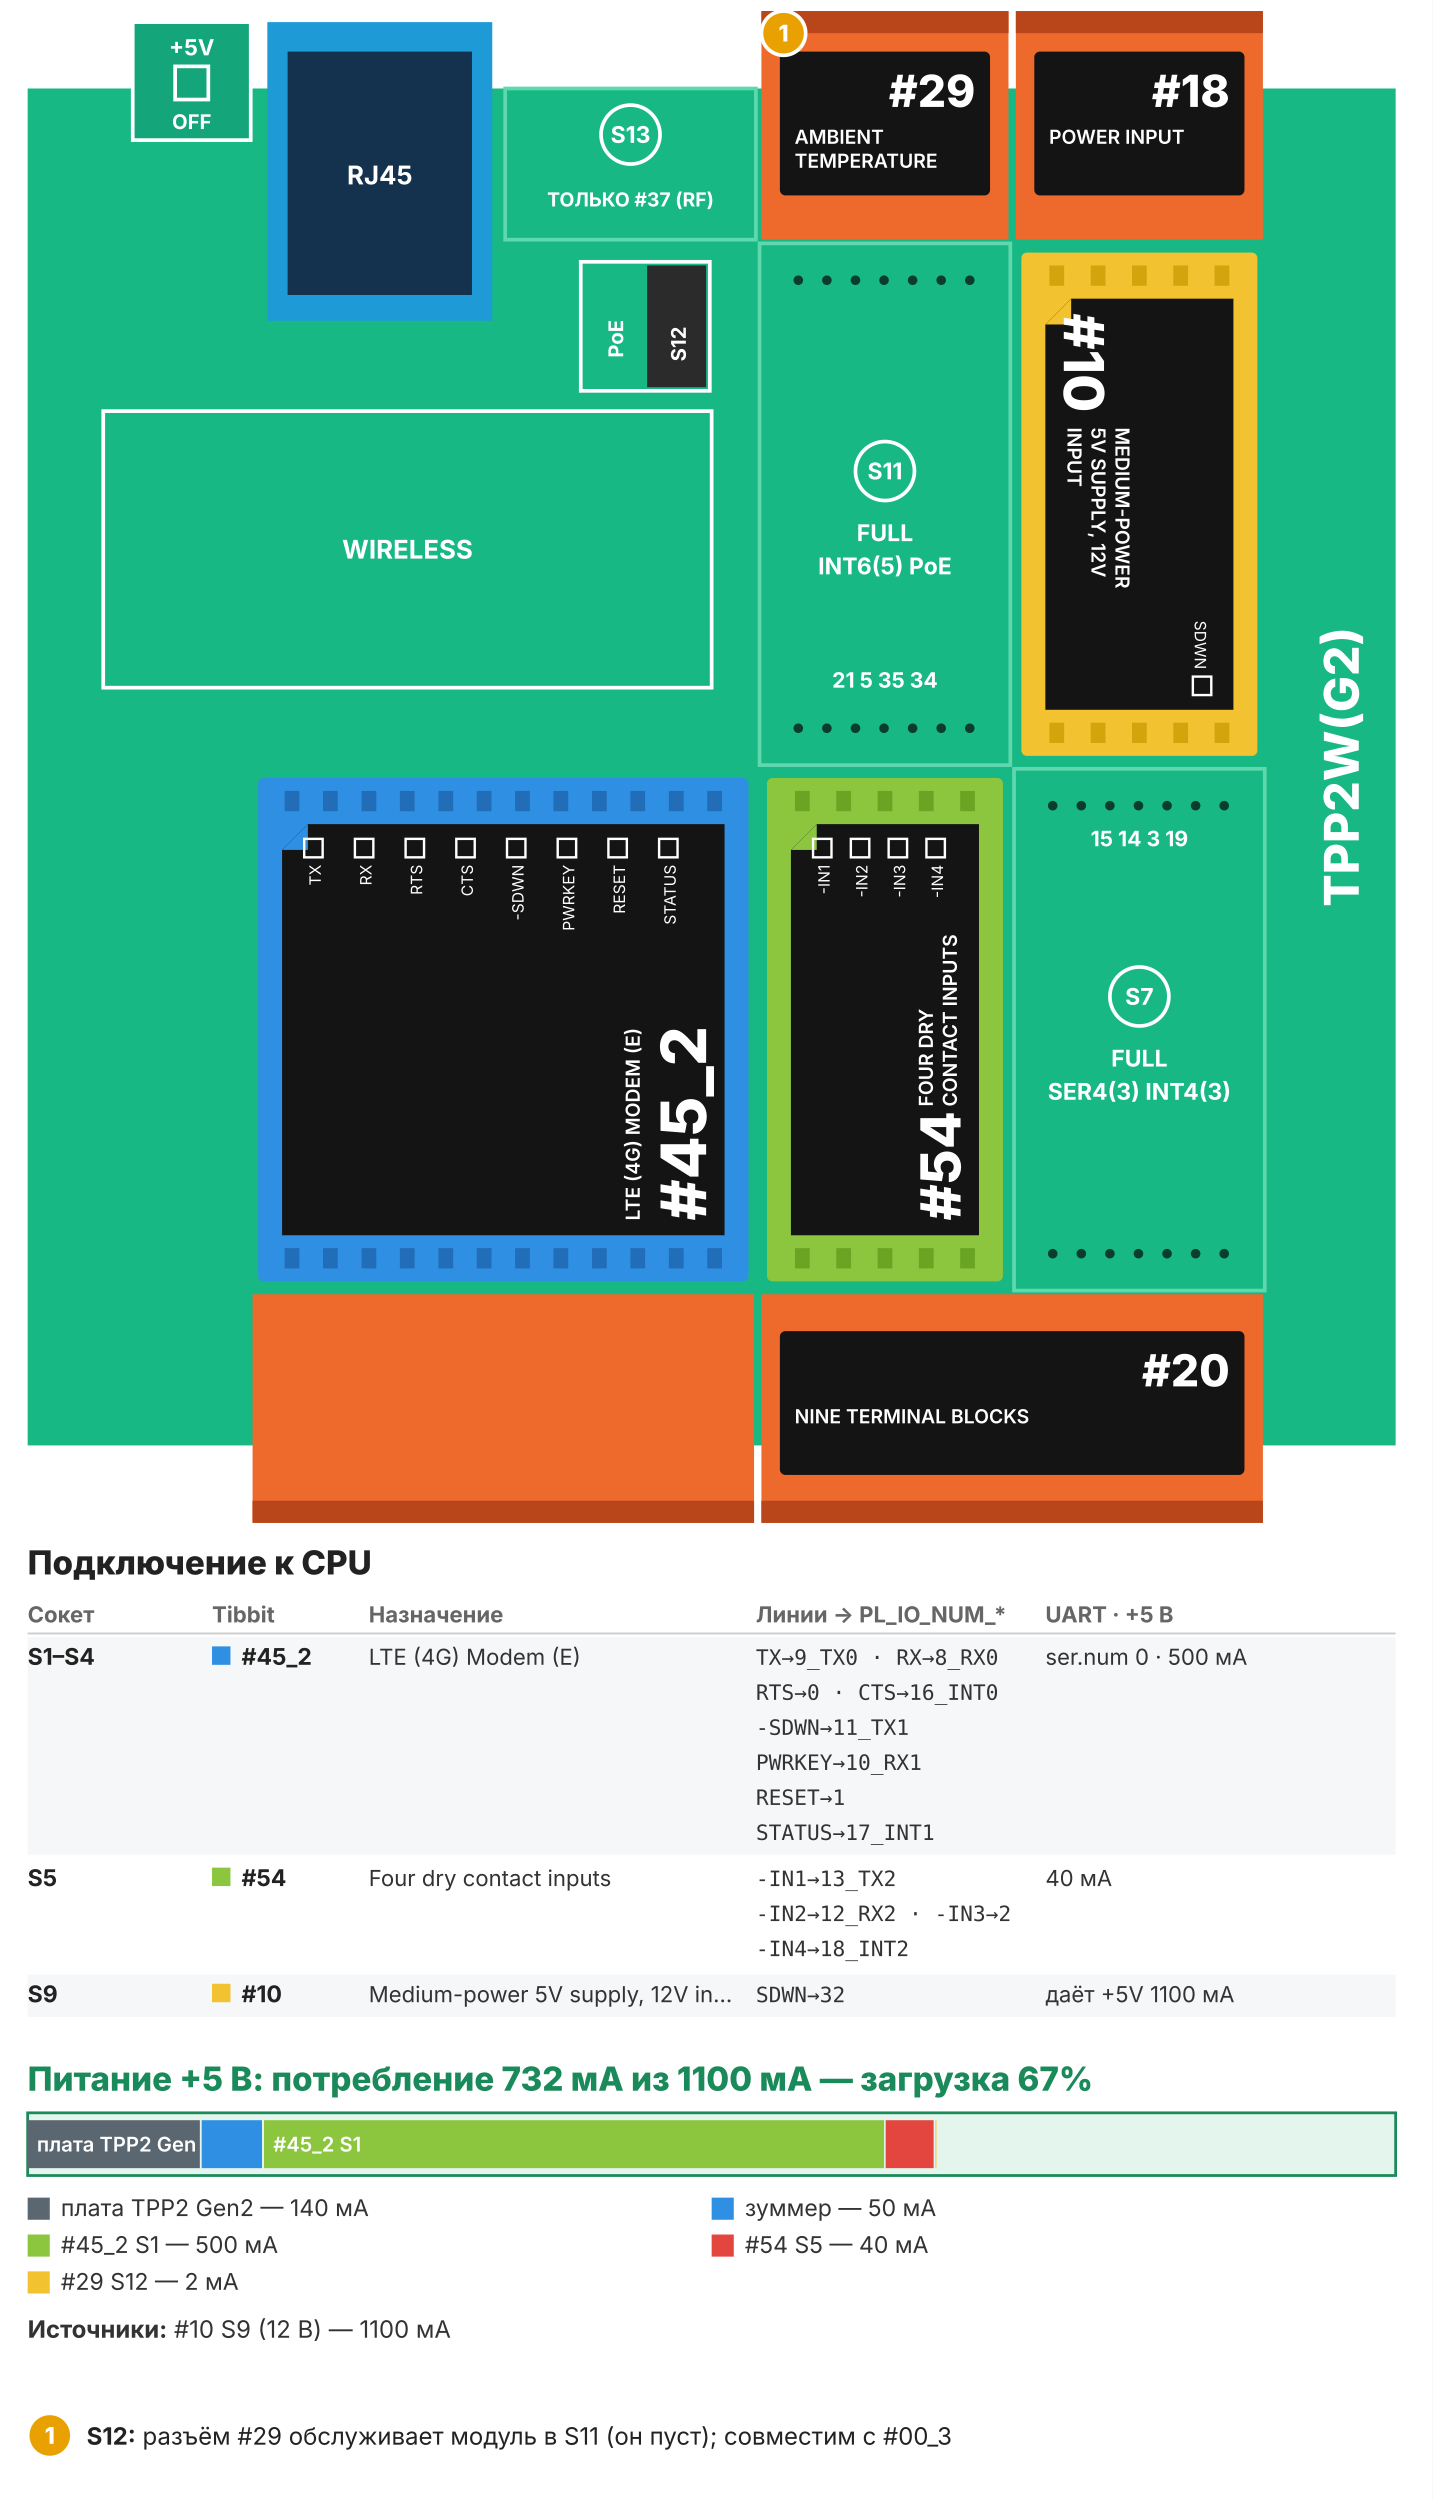
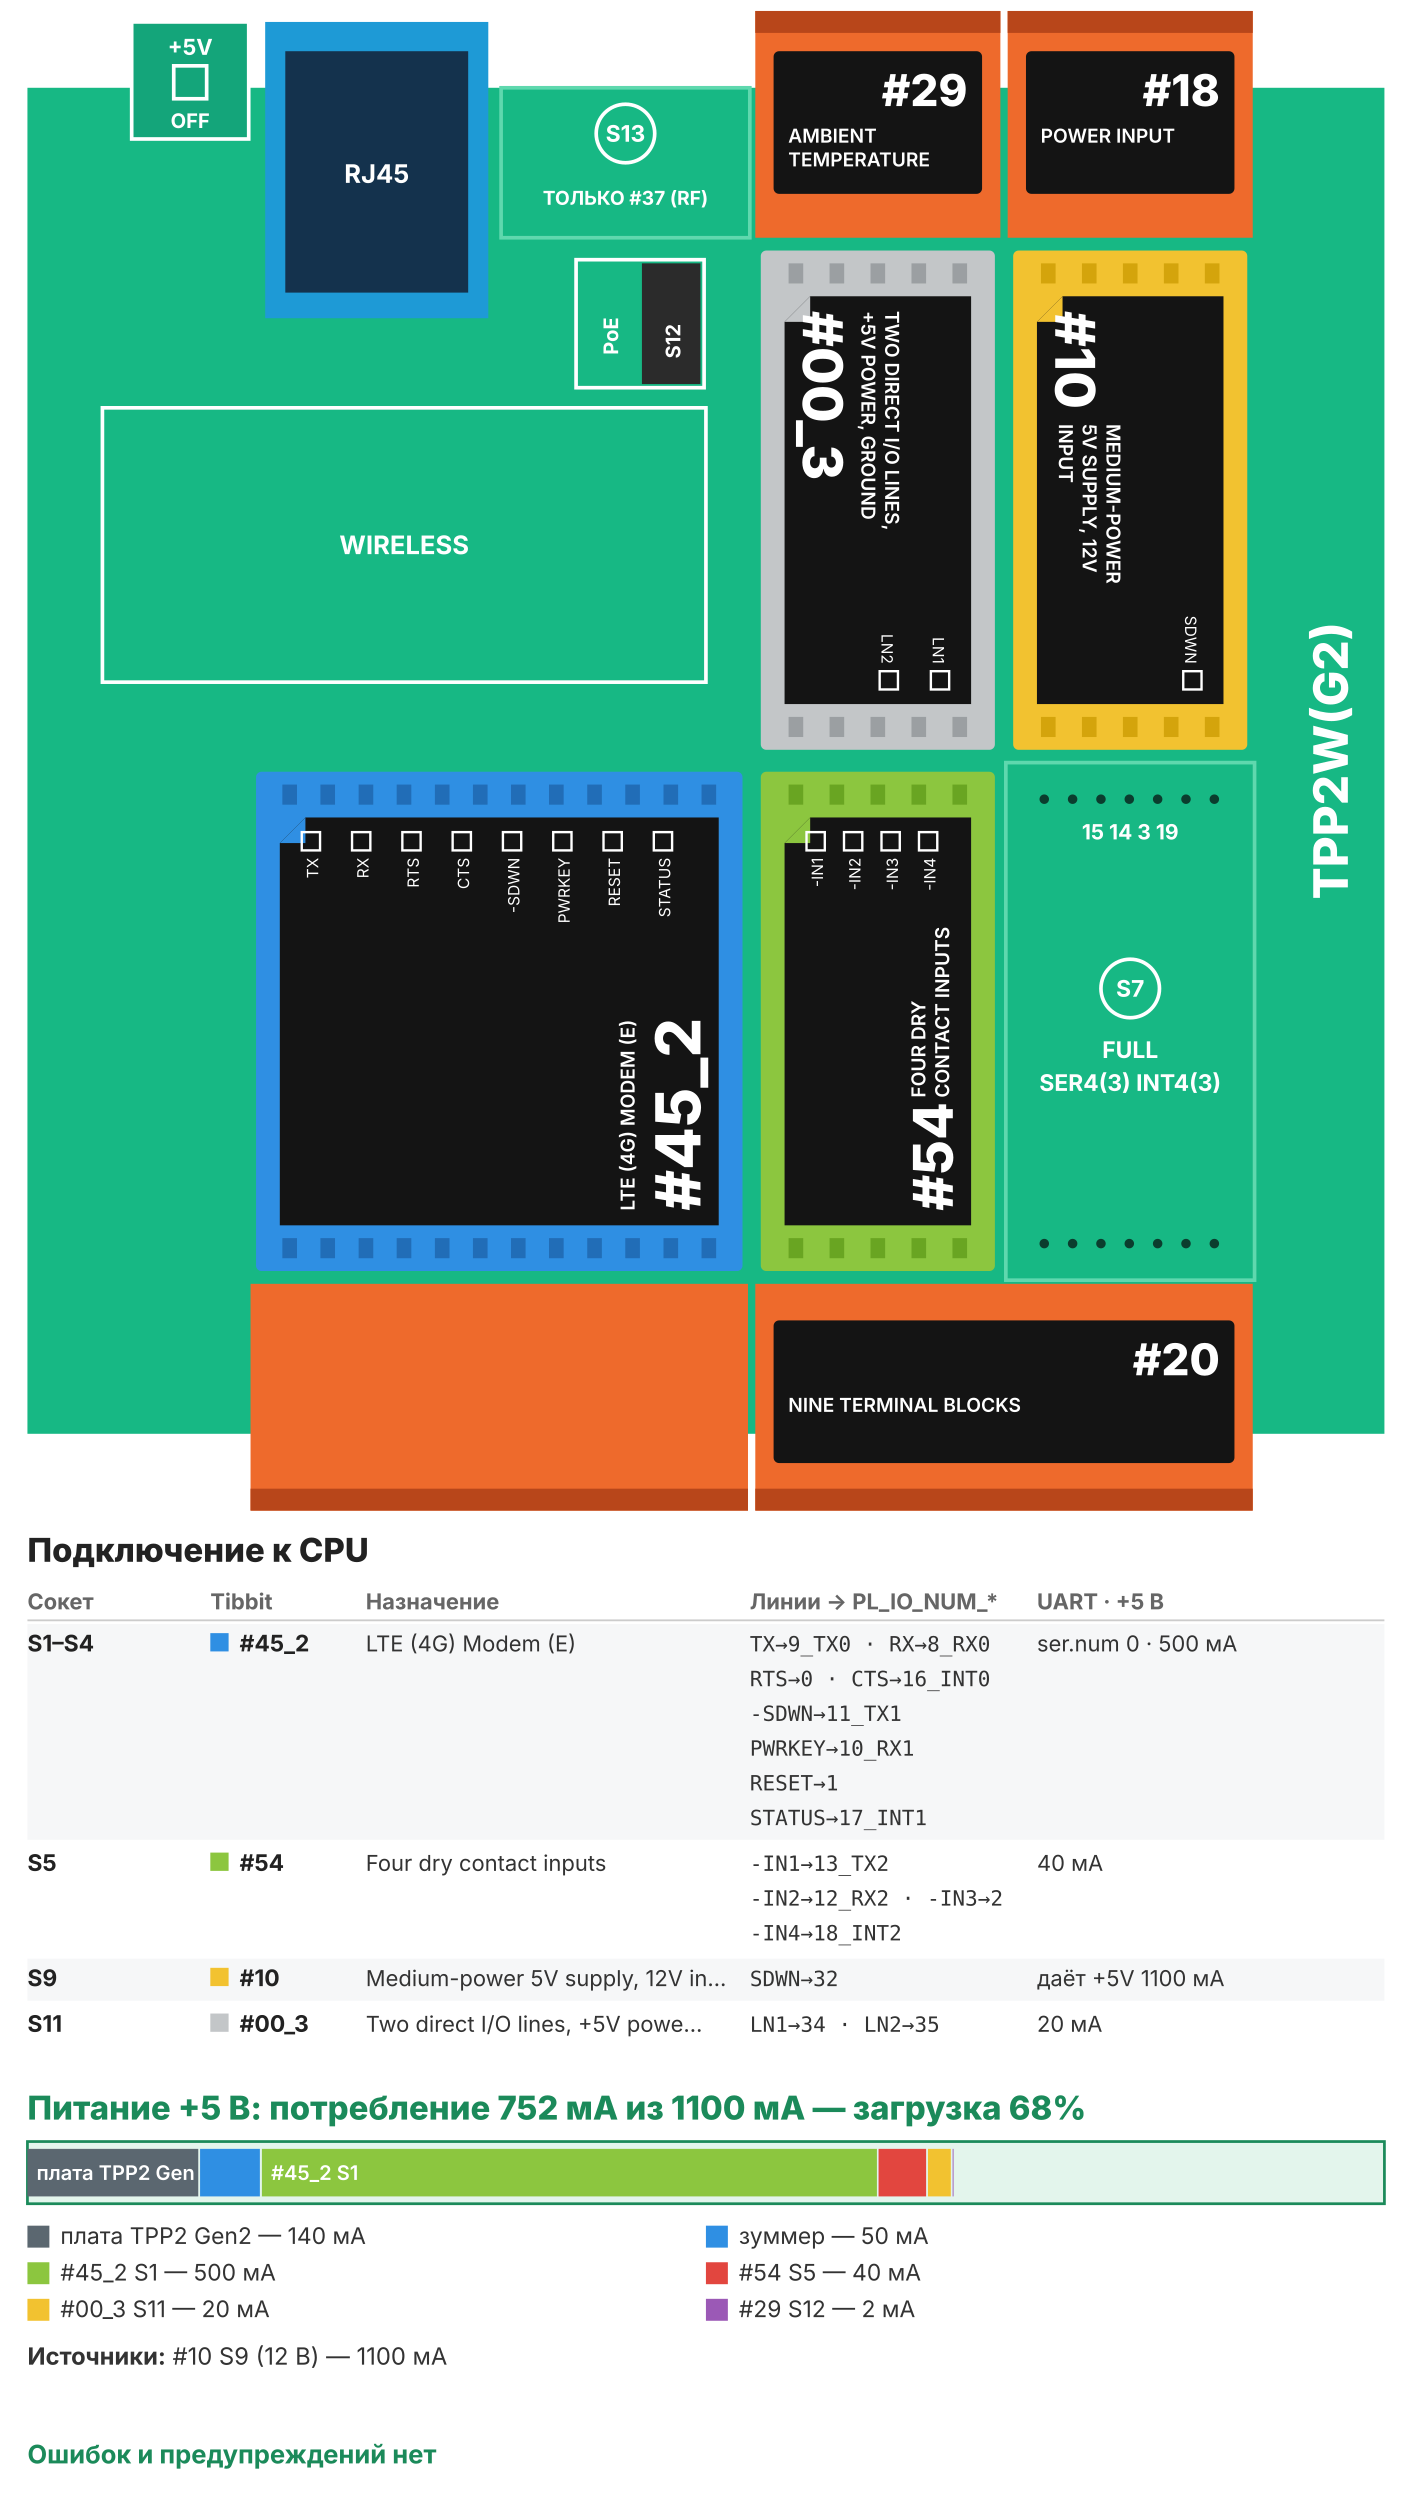
- <svg xmlns="http://www.w3.org/2000/svg" viewBox="60 80 777 1356" font-family="Inter,Segoe UI,Helvetica,Arial,sans-serif">
-   <rect width="837" height="1505" fill="#FFFFFF" />
+ <svg xmlns="http://www.w3.org/2000/svg" viewBox="60 80 777 1367" font-family="Inter,Segoe UI,Helvetica,Arial,sans-serif">
+   <rect width="837" height="1543" fill="#FFFFFF" />
  <rect x="75" y="128" width="742" height="736" fill="#17B884" />
  <text transform="translate(797,496.0) rotate(-90)" fill="#fff" font-size="26" font-weight="800" text-anchor="middle">TPP2W(G2)</text>
  <rect x="205" y="92" width="122" height="162" fill="#1E9AD6" />
  <rect x="216" y="108" width="100" height="132" fill="#14324D" />
  <text x="266" y="180" fill="#fff" font-size="14" font-weight="700" text-anchor="middle">RJ45</text>
  <rect x="132" y="92" width="64" height="64" fill="#14A57A" stroke="#fff" stroke-width="2" />
  <text x="164" y="110" fill="#fff" font-size="12" font-weight="700" text-anchor="middle">+5V</text>
  <rect x="155" y="116" width="18" height="18" fill="none" stroke="#fff" stroke-width="2" />
  <text x="164" y="150" fill="#fff" font-size="11" font-weight="700" text-anchor="middle">OFF</text>
  <rect x="375" y="222" width="70" height="70" fill="none" stroke="#fff" stroke-width="2" />
  <rect x="411" y="224" width="32" height="66" fill="#2B2B2B" />
  <text transform="translate(398,274) rotate(-90)" fill="#fff" font-size="11" font-weight="700">PoE</text>
  <text transform="translate(432,276) rotate(-90)" fill="#fff" font-size="11" font-weight="700">S12</text>
  <rect x="116" y="303" width="330" height="150" fill="none" stroke="#fff" stroke-width="2" />
  <text x="281.0" y="383" fill="#fff" font-size="14" font-weight="700" text-anchor="middle">WIRELESS</text>
  <rect x="610" y="497" width="136" height="283" fill="none" stroke="#5FD8AE" stroke-width="2" />
  <circle cx="631.0" cy="517" r="2.6" fill="#0B3D2E" />
  <circle cx="646.5" cy="517" r="2.6" fill="#0B3D2E" />
  <circle cx="662.0" cy="517" r="2.6" fill="#0B3D2E" />
  <circle cx="677.5" cy="517" r="2.6" fill="#0B3D2E" />
  <circle cx="693.0" cy="517" r="2.6" fill="#0B3D2E" />
  <circle cx="708.5" cy="517" r="2.6" fill="#0B3D2E" />
  <circle cx="724.0" cy="517" r="2.6" fill="#0B3D2E" />
  <circle cx="631.0" cy="760" r="2.6" fill="#0B3D2E" />
  <circle cx="646.5" cy="760" r="2.6" fill="#0B3D2E" />
  <circle cx="662.0" cy="760" r="2.6" fill="#0B3D2E" />
  <circle cx="677.5" cy="760" r="2.6" fill="#0B3D2E" />
  <circle cx="693.0" cy="760" r="2.6" fill="#0B3D2E" />
  <circle cx="708.5" cy="760" r="2.6" fill="#0B3D2E" />
  <circle cx="724.0" cy="760" r="2.6" fill="#0B3D2E" />
  <circle cx="678.0" cy="620.5" r="16" fill="none" stroke="#fff" stroke-width="2" />
  <text x="678.0" y="625.0" fill="#fff" font-size="12.5" font-weight="700" text-anchor="middle">S7</text>
  <text x="678.0" y="658.5" fill="#fff" font-size="12.5" font-weight="700" text-anchor="middle">FULL</text>
  <text x="678.0" y="676.5" fill="#fff" font-size="12.5" font-weight="700" text-anchor="middle">SER4(3) INT4(3)</text>
  <text x="678.0" y="539" fill="#fff" font-size="11.5" font-weight="700" text-anchor="middle" word-spacing="6">15 14 3 19</text>
-   <rect x="472" y="212" width="136" height="283" fill="none" stroke="#5FD8AE" stroke-width="2" />
-   <circle cx="493.0" cy="232" r="2.6" fill="#0B3D2E" />
-   <circle cx="508.5" cy="232" r="2.6" fill="#0B3D2E" />
-   <circle cx="524.0" cy="232" r="2.6" fill="#0B3D2E" />
-   <circle cx="539.5" cy="232" r="2.6" fill="#0B3D2E" />
-   <circle cx="555.0" cy="232" r="2.6" fill="#0B3D2E" />
-   <circle cx="570.5" cy="232" r="2.6" fill="#0B3D2E" />
-   <circle cx="586.0" cy="232" r="2.6" fill="#0B3D2E" />
-   <circle cx="493.0" cy="475" r="2.6" fill="#0B3D2E" />
-   <circle cx="508.5" cy="475" r="2.6" fill="#0B3D2E" />
-   <circle cx="524.0" cy="475" r="2.6" fill="#0B3D2E" />
-   <circle cx="539.5" cy="475" r="2.6" fill="#0B3D2E" />
-   <circle cx="555.0" cy="475" r="2.6" fill="#0B3D2E" />
-   <circle cx="570.5" cy="475" r="2.6" fill="#0B3D2E" />
-   <circle cx="586.0" cy="475" r="2.6" fill="#0B3D2E" />
-   <circle cx="540.0" cy="335.5" r="16" fill="none" stroke="#fff" stroke-width="2" />
-   <text x="540.0" y="340.0" fill="#fff" font-size="12.5" font-weight="700" text-anchor="middle">S11</text>
-   <text x="540.0" y="373.5" fill="#fff" font-size="12.5" font-weight="700" text-anchor="middle">FULL</text>
-   <text x="540.0" y="391.5" fill="#fff" font-size="12.5" font-weight="700" text-anchor="middle">INT6(5) PoE</text>
-   <text x="540.0" y="453" fill="#fff" font-size="11.5" font-weight="700" text-anchor="middle" word-spacing="6">21 5 35 34</text>
  <rect x="334" y="128" width="136" height="82" fill="none" stroke="#5FD8AE" stroke-width="2" />
  <circle cx="402.0" cy="153" r="16" fill="none" stroke="#fff" stroke-width="2" />
  <text x="402.0" y="157.5" fill="#fff" font-size="12.5" font-weight="700" text-anchor="middle">S13</text>
  <text x="402.0" y="192" fill="#fff" font-size="10.5" font-weight="700" text-anchor="middle">ТОЛЬКО #37 (RF)</text>
  <g>
    <rect x="200" y="502" width="266" height="273" rx="3" fill="#2F8FE3" />
    <rect x="214.4" y="509" width="8" height="11" fill="#1C62A8" opacity=".75" />
    <rect x="214.4" y="757" width="8" height="11" fill="#1C62A8" opacity=".75" />
    <rect x="235.2" y="509" width="8" height="11" fill="#1C62A8" opacity=".75" />
    <rect x="235.2" y="757" width="8" height="11" fill="#1C62A8" opacity=".75" />
    <rect x="256.1" y="509" width="8" height="11" fill="#1C62A8" opacity=".75" />
    <rect x="256.1" y="757" width="8" height="11" fill="#1C62A8" opacity=".75" />
    <rect x="276.9" y="509" width="8" height="11" fill="#1C62A8" opacity=".75" />
    <rect x="276.9" y="757" width="8" height="11" fill="#1C62A8" opacity=".75" />
    <rect x="297.8" y="509" width="8" height="11" fill="#1C62A8" opacity=".75" />
    <rect x="297.8" y="757" width="8" height="11" fill="#1C62A8" opacity=".75" />
    <rect x="318.6" y="509" width="8" height="11" fill="#1C62A8" opacity=".75" />
    <rect x="318.6" y="757" width="8" height="11" fill="#1C62A8" opacity=".75" />
    <rect x="339.4" y="509" width="8" height="11" fill="#1C62A8" opacity=".75" />
    <rect x="339.4" y="757" width="8" height="11" fill="#1C62A8" opacity=".75" />
    <rect x="360.2" y="509" width="8" height="11" fill="#1C62A8" opacity=".75" />
    <rect x="360.2" y="757" width="8" height="11" fill="#1C62A8" opacity=".75" />
    <rect x="381.1" y="509" width="8" height="11" fill="#1C62A8" opacity=".75" />
    <rect x="381.1" y="757" width="8" height="11" fill="#1C62A8" opacity=".75" />
    <rect x="401.9" y="509" width="8" height="11" fill="#1C62A8" opacity=".75" />
    <rect x="401.9" y="757" width="8" height="11" fill="#1C62A8" opacity=".75" />
    <rect x="422.8" y="509" width="8" height="11" fill="#1C62A8" opacity=".75" />
    <rect x="422.8" y="757" width="8" height="11" fill="#1C62A8" opacity=".75" />
    <rect x="443.6" y="509" width="8" height="11" fill="#1C62A8" opacity=".75" />
    <rect x="443.6" y="757" width="8" height="11" fill="#1C62A8" opacity=".75" />
    <path d="M227,527 H453 V750 H213 V541 Z" fill="#141414" />
    <path d="M213,541 L227,527 V541 Z" fill="#2F8FE3" />
    <g transform="translate(333.0,638.5) rotate(-90)">
      <text x="-103.5" y="110.0" fill="#fff" font-size="34" font-weight="800">#45_2</text>
      <text x="-103.5" y="74.0" fill="#fff" font-size="10.5" font-weight="600">LTE (4G) MODEM (E)</text>
      <rect x="93.5" y="-108.0" width="10" height="10" fill="none" stroke="#fff" stroke-width="1.3" />
      <text x="89.5" y="-99.0" fill="#fff" font-size="8.5" text-anchor="end">TX</text>
      <rect x="93.5" y="-80.5" width="10" height="10" fill="none" stroke="#fff" stroke-width="1.3" />
      <text x="89.5" y="-71.5" fill="#fff" font-size="8.5" text-anchor="end">RX</text>
      <rect x="93.5" y="-53.0" width="10" height="10" fill="none" stroke="#fff" stroke-width="1.3" />
      <text x="89.5" y="-44.0" fill="#fff" font-size="8.5" text-anchor="end">RTS</text>
      <rect x="93.5" y="-25.5" width="10" height="10" fill="none" stroke="#fff" stroke-width="1.3" />
      <text x="89.5" y="-16.5" fill="#fff" font-size="8.5" text-anchor="end">CTS</text>
      <rect x="93.5" y="2.0" width="10" height="10" fill="none" stroke="#fff" stroke-width="1.3" />
      <text x="89.5" y="11.0" fill="#fff" font-size="8.5" text-anchor="end">-SDWN</text>
      <rect x="93.5" y="29.5" width="10" height="10" fill="none" stroke="#fff" stroke-width="1.3" />
      <text x="89.5" y="38.5" fill="#fff" font-size="8.5" text-anchor="end">PWRKEY</text>
      <rect x="93.5" y="57.0" width="10" height="10" fill="none" stroke="#fff" stroke-width="1.3" />
      <text x="89.5" y="66.0" fill="#fff" font-size="8.5" text-anchor="end">RESET</text>
      <rect x="93.5" y="84.5" width="10" height="10" fill="none" stroke="#fff" stroke-width="1.3" />
      <text x="89.5" y="93.5" fill="#fff" font-size="8.5" text-anchor="end">STATUS</text>
    </g>
    <rect x="197" y="782" width="272" height="124" fill="#EE6A2C" />
    <rect x="197" y="894" width="272" height="12" fill="#B8461A" />
  </g>
  <g>
    <rect x="476" y="502" width="128" height="273" rx="3" fill="#8CC63F" />
    <rect x="491.2" y="509" width="8" height="11" fill="#5E9A18" opacity=".75" />
    <rect x="491.2" y="757" width="8" height="11" fill="#5E9A18" opacity=".75" />
    <rect x="513.6" y="509" width="8" height="11" fill="#5E9A18" opacity=".75" />
    <rect x="513.6" y="757" width="8" height="11" fill="#5E9A18" opacity=".75" />
    <rect x="536.0" y="509" width="8" height="11" fill="#5E9A18" opacity=".75" />
    <rect x="536.0" y="757" width="8" height="11" fill="#5E9A18" opacity=".75" />
    <rect x="558.4" y="509" width="8" height="11" fill="#5E9A18" opacity=".75" />
    <rect x="558.4" y="757" width="8" height="11" fill="#5E9A18" opacity=".75" />
    <rect x="580.8" y="509" width="8" height="11" fill="#5E9A18" opacity=".75" />
    <rect x="580.8" y="757" width="8" height="11" fill="#5E9A18" opacity=".75" />
    <path d="M503,527 H591 V750 H489 V541 Z" fill="#141414" />
    <path d="M489,541 L503,527 V541 Z" fill="#8CC63F" />
    <g transform="translate(540.0,638.5) rotate(-90)">
      <text x="-103.5" y="41.0" fill="#fff" font-size="30" font-weight="800">#54</text>
      <text x="-41.7" y="26.0" fill="#fff" font-size="10.5" font-weight="600">FOUR DRY</text>
      <text x="-41.7" y="39.0" fill="#fff" font-size="10.5" font-weight="600">CONTACT INPUTS</text>
      <rect x="93.5" y="-39.0" width="10" height="10" fill="none" stroke="#fff" stroke-width="1.3" />
      <text x="89.5" y="-30.0" fill="#fff" font-size="8.5" text-anchor="end">-IN1</text>
      <rect x="93.5" y="-18.5" width="10" height="10" fill="none" stroke="#fff" stroke-width="1.3" />
      <text x="89.5" y="-9.5" fill="#fff" font-size="8.5" text-anchor="end">-IN2</text>
      <rect x="93.5" y="2.0" width="10" height="10" fill="none" stroke="#fff" stroke-width="1.3" />
      <text x="89.5" y="11.0" fill="#fff" font-size="8.5" text-anchor="end">-IN3</text>
      <rect x="93.5" y="22.5" width="10" height="10" fill="none" stroke="#fff" stroke-width="1.3" />
      <text x="89.5" y="31.5" fill="#fff" font-size="8.5" text-anchor="end">-IN4</text>
    </g>
  </g>
  <g>
    <rect x="473" y="782" width="272" height="124" fill="#EE6A2C" />
    <rect x="473" y="894" width="272" height="12" fill="#B8461A" />
    <rect x="483" y="802" width="252" height="78" rx="3" fill="#141414" />
    <text x="727" y="832" fill="#fff" font-size="24" font-weight="800" text-anchor="end">#20</text>
    <text x="491" y="852" fill="#fff" font-size="10.5" font-weight="600">NINE TERMINAL BLOCKS</text>
  </g>
  <g>
    <rect x="614" y="217" width="128" height="273" rx="3" fill="#F2C230" />
    <rect x="629.2" y="224" width="8" height="11" fill="#C99A00" opacity=".75" />
    <rect x="629.2" y="472" width="8" height="11" fill="#C99A00" opacity=".75" />
    <rect x="651.6" y="224" width="8" height="11" fill="#C99A00" opacity=".75" />
    <rect x="651.6" y="472" width="8" height="11" fill="#C99A00" opacity=".75" />
    <rect x="674.0" y="224" width="8" height="11" fill="#C99A00" opacity=".75" />
    <rect x="674.0" y="472" width="8" height="11" fill="#C99A00" opacity=".75" />
    <rect x="696.4" y="224" width="8" height="11" fill="#C99A00" opacity=".75" />
    <rect x="696.4" y="472" width="8" height="11" fill="#C99A00" opacity=".75" />
    <rect x="718.8" y="224" width="8" height="11" fill="#C99A00" opacity=".75" />
    <rect x="718.8" y="472" width="8" height="11" fill="#C99A00" opacity=".75" />
    <path d="M641,242 H729 V465 H627 V256 Z" fill="#141414" />
    <path d="M627,256 L641,242 V256 Z" fill="#F2C230" />
    <g transform="translate(678.0,353.5) rotate(90)">
      <text x="-103.5" y="41.0" fill="#fff" font-size="30" font-weight="800">#10</text>
      <text x="-41.7" y="13.0" fill="#fff" font-size="10.5" font-weight="600">MEDIUM-POWER</text>
      <text x="-41.7" y="26.0" fill="#fff" font-size="10.5" font-weight="600">5V SUPPLY, 12V</text>
      <text x="-41.7" y="39.0" fill="#fff" font-size="10.5" font-weight="600">INPUT</text>
      <rect x="93.5" y="-39.0" width="10" height="10" fill="none" stroke="#fff" stroke-width="1.3" />
      <text x="89.5" y="-30.0" fill="#fff" font-size="8.5" text-anchor="end">SDWN</text>
    </g>
  </g>
  <g>
    <rect x="611" y="86" width="134" height="124" fill="#EE6A2C" />
    <rect x="611" y="86" width="134" height="12" fill="#B8461A" />
    <rect x="621" y="108" width="114" height="78" rx="3" fill="#141414" />
    <text x="727" y="138" fill="#fff" font-size="24" font-weight="800" text-anchor="end">#18</text>
    <text x="629" y="158" fill="#fff" font-size="10.5" font-weight="600">POWER INPUT</text>
  </g>
  <g>
+     <rect x="476" y="217" width="128" height="273" rx="3" fill="#C3C6C8" />
+     <rect x="491.2" y="224" width="8" height="11" fill="#8E9295" opacity=".75" />
+     <rect x="491.2" y="472" width="8" height="11" fill="#8E9295" opacity=".75" />
+     <rect x="513.6" y="224" width="8" height="11" fill="#8E9295" opacity=".75" />
+     <rect x="513.6" y="472" width="8" height="11" fill="#8E9295" opacity=".75" />
+     <rect x="536.0" y="224" width="8" height="11" fill="#8E9295" opacity=".75" />
+     <rect x="536.0" y="472" width="8" height="11" fill="#8E9295" opacity=".75" />
+     <rect x="558.4" y="224" width="8" height="11" fill="#8E9295" opacity=".75" />
+     <rect x="558.4" y="472" width="8" height="11" fill="#8E9295" opacity=".75" />
+     <rect x="580.8" y="224" width="8" height="11" fill="#8E9295" opacity=".75" />
+     <rect x="580.8" y="472" width="8" height="11" fill="#8E9295" opacity=".75" />
+     <path d="M503,242 H591 V465 H489 V256 Z" fill="#141414" />
+     <path d="M489,256 L503,242 V256 Z" fill="#C3C6C8" />
+     <g transform="translate(540.0,353.5) rotate(90)">
+       <text x="-103.5" y="41.0" fill="#fff" font-size="30" font-weight="800">#00_3</text>
+       <text x="-103.5" y="-4.0" fill="#fff" font-size="10.5" font-weight="600">TWO DIRECT I/O LINES,</text>
+       <text x="-103.5" y="9.0" fill="#fff" font-size="10.5" font-weight="600">+5V POWER, GROUND</text>
+       <rect x="93.5" y="-39.0" width="10" height="10" fill="none" stroke="#fff" stroke-width="1.3" />
+       <text x="89.5" y="-30.0" fill="#fff" font-size="8.5" text-anchor="end">LN1</text>
+       <rect x="93.5" y="-11.0" width="10" height="10" fill="none" stroke="#fff" stroke-width="1.3" />
+       <text x="89.5" y="-2.0" fill="#fff" font-size="8.5" text-anchor="end">LN2</text>
+     </g>
+   </g>
+   <g>
    <rect x="473" y="86" width="134" height="124" fill="#EE6A2C" />
    <rect x="473" y="86" width="134" height="12" fill="#B8461A" />
    <rect x="483" y="108" width="114" height="78" rx="3" fill="#141414" />
    <text x="589" y="138" fill="#fff" font-size="24" font-weight="800" text-anchor="end">#29</text>
    <text x="491" y="158" fill="#fff" font-size="10.5" font-weight="600">AMBIENT</text>
    <text x="491" y="171" fill="#fff" font-size="10.5" font-weight="600">TEMPERATURE</text>
  </g>
-   <circle cx="485" cy="98" r="12" fill="#E8A100" stroke="#fff" stroke-width="2" />
-   <text x="485" y="102.5" fill="#fff" font-size="12.5" font-weight="800" text-anchor="middle">1</text>
  <text x="75" y="934" font-size="18" font-weight="800" fill="#222">Подключение к CPU</text>
  <text x="75" y="960" font-size="12" font-weight="700" fill="#666">Сокет</text>
  <text x="175" y="960" font-size="12" font-weight="700" fill="#666">Tibbit</text>
  <text x="260" y="960" font-size="12" font-weight="700" fill="#666">Назначение</text>
  <text x="470" y="960" font-size="12" font-weight="700" fill="#666">Линии → PL_IO_NUM_*</text>
  <text x="627" y="960" font-size="12" font-weight="700" fill="#666">UART · +5 В</text>
  <line x1="75" x2="817" y1="966" y2="966" stroke="#CCC" />
  <rect x="75" y="968" width="742" height="118" fill="#F6F7F8" />
  <rect x="175" y="973" width="10" height="10" fill="#2F8FE3" />
  <text x="75" y="983" font-size="12.5" font-weight="700" fill="#222">S1–S4</text>
  <text x="191" y="983" font-size="12.5" font-weight="700" fill="#222">#45_2</text>
  <text x="260" y="983" font-size="12" fill="#333">LTE (4G) Modem (E)</text>
  <text x="470" y="983" font-size="11.5" fill="#333" font-family="Menlo,Consolas,monospace">TX→9_TX0 · RX→8_RX0</text>
  <text x="470" y="1002" font-size="11.5" fill="#333" font-family="Menlo,Consolas,monospace">RTS→0 · CTS→16_INT0</text>
  <text x="470" y="1021" font-size="11.5" fill="#333" font-family="Menlo,Consolas,monospace">-SDWN→11_TX1</text>
  <text x="470" y="1040" font-size="11.5" fill="#333" font-family="Menlo,Consolas,monospace">PWRKEY→10_RX1</text>
  <text x="470" y="1059" font-size="11.5" fill="#333" font-family="Menlo,Consolas,monospace">RESET→1</text>
  <text x="470" y="1078" font-size="11.5" fill="#333" font-family="Menlo,Consolas,monospace">STATUS→17_INT1</text>
  <text x="627" y="983" font-size="12" fill="#333">ser.num 0 · 500 мА</text>
  <rect x="175" y="1093" width="10" height="10" fill="#8CC63F" />
  <text x="75" y="1103" font-size="12.5" font-weight="700" fill="#222">S5</text>
  <text x="191" y="1103" font-size="12.5" font-weight="700" fill="#222">#54</text>
  <text x="260" y="1103" font-size="12" fill="#333">Four dry contact inputs</text>
  <text x="470" y="1103" font-size="11.5" fill="#333" font-family="Menlo,Consolas,monospace">-IN1→13_TX2</text>
  <text x="470" y="1122" font-size="11.5" fill="#333" font-family="Menlo,Consolas,monospace">-IN2→12_RX2 · -IN3→2</text>
  <text x="470" y="1141" font-size="11.5" fill="#333" font-family="Menlo,Consolas,monospace">-IN4→18_INT2</text>
  <text x="627" y="1103" font-size="12" fill="#333">40 мА</text>
  <rect x="75" y="1151" width="742" height="23" fill="#F6F7F8" />
  <rect x="175" y="1156" width="10" height="10" fill="#F2C230" />
  <text x="75" y="1166" font-size="12.5" font-weight="700" fill="#222">S9</text>
  <text x="191" y="1166" font-size="12.5" font-weight="700" fill="#222">#10</text>
  <text x="260" y="1166" font-size="12" fill="#333">Medium-power 5V supply, 12V in…</text>
  <text x="470" y="1166" font-size="11.5" fill="#333" font-family="Menlo,Consolas,monospace">SDWN→32</text>
  <text x="627" y="1166" font-size="12" fill="#333">даёт +5V 1100 мА</text>
-   <text x="75" y="1214" font-size="18" font-weight="800" fill="#1B8A5A">Питание +5 В: потребление 732 мА из 1100 мА — загрузка 67%</text>
-   <rect x="75" y="1226" width="742" height="34" fill="#F1F3F4" />
-   <rect x="75" y="1226" width="742.0" height="34" fill="#E3F5EC" stroke="#1B8A5A" stroke-width="1.5" />
-   <rect x="75.0" y="1230" width="93.4" height="26" fill="#5B6770" />
-   <text x="80.0" y="1247" fill="#fff" font-size="11" font-weight="600">плата TPP2 Gen</text>
-   <rect x="169.4" y="1230" width="32.7" height="26" fill="#2F8FE3" />
-   <rect x="203.2" y="1230" width="336.3" height="26" fill="#8CC63F" />
-   <text x="208.2" y="1247" fill="#fff" font-size="11" font-weight="600">#45_2 S1</text>
-   <rect x="540.4" y="1230" width="26.0" height="26" fill="#E2463F" />
-   <rect x="567.4" y="1230" width="0.5" height="26" fill="#F2C230" />
-   <rect x="75.0" y="1272" width="12" height="12" fill="#5B6770" />
-   <text x="93.0" y="1282" font-size="12.5" fill="#333">плата TPP2 Gen2 — 140 мА</text>
-   <rect x="446.0" y="1272" width="12" height="12" fill="#2F8FE3" />
-   <text x="464.0" y="1282" font-size="12.5" fill="#333">зуммер — 50 мА</text>
-   <rect x="75.0" y="1292" width="12" height="12" fill="#8CC63F" />
-   <text x="93.0" y="1302" font-size="12.5" fill="#333">#45_2 S1 — 500 мА</text>
-   <rect x="446.0" y="1292" width="12" height="12" fill="#E2463F" />
-   <text x="464.0" y="1302" font-size="12.5" fill="#333">#54 S5 — 40 мА</text>
-   <rect x="75.0" y="1312" width="12" height="12" fill="#F2C230" />
-   <text x="93.0" y="1322" font-size="12.5" fill="#333">#29 S12 — 2 мА</text>
-   <text x="75" y="1348" font-size="13" fill="#333">
+   <rect x="175" y="1181" width="10" height="10" fill="#C3C6C8" />
+   <text x="75" y="1191" font-size="12.5" font-weight="700" fill="#222">S11</text>
+   <text x="191" y="1191" font-size="12.5" font-weight="700" fill="#222">#00_3</text>
+   <text x="260" y="1191" font-size="12" fill="#333">Two direct I/O lines, +5V powe…</text>
+   <text x="470" y="1191" font-size="11.5" fill="#333" font-family="Menlo,Consolas,monospace">LN1→34 · LN2→35</text>
+   <text x="627" y="1191" font-size="12" fill="#333">20 мА</text>
+   <text x="75" y="1239" font-size="18" font-weight="800" fill="#1B8A5A">Питание +5 В: потребление 752 мА из 1100 мА — загрузка 68%</text>
+   <rect x="75" y="1251" width="742" height="34" fill="#F1F3F4" />
+   <rect x="75" y="1251" width="742.0" height="34" fill="#E3F5EC" stroke="#1B8A5A" stroke-width="1.5" />
+   <rect x="75.0" y="1255" width="93.4" height="26" fill="#5B6770" />
+   <text x="80.0" y="1272" fill="#fff" font-size="11" font-weight="600">плата TPP2 Gen</text>
+   <rect x="169.4" y="1255" width="32.7" height="26" fill="#2F8FE3" />
+   <rect x="203.2" y="1255" width="336.3" height="26" fill="#8CC63F" />
+   <text x="208.2" y="1272" fill="#fff" font-size="11" font-weight="600">#45_2 S1</text>
+   <rect x="540.4" y="1255" width="26.0" height="26" fill="#E2463F" />
+   <rect x="567.4" y="1255" width="12.5" height="26" fill="#F2C230" />
+   <rect x="580.9" y="1255" width="0.5" height="26" fill="#9B59B6" />
+   <rect x="75.0" y="1297" width="12" height="12" fill="#5B6770" />
+   <text x="93.0" y="1307" font-size="12.5" fill="#333">плата TPP2 Gen2 — 140 мА</text>
+   <rect x="446.0" y="1297" width="12" height="12" fill="#2F8FE3" />
+   <text x="464.0" y="1307" font-size="12.5" fill="#333">зуммер — 50 мА</text>
+   <rect x="75.0" y="1317" width="12" height="12" fill="#8CC63F" />
+   <text x="93.0" y="1327" font-size="12.5" fill="#333">#45_2 S1 — 500 мА</text>
+   <rect x="446.0" y="1317" width="12" height="12" fill="#E2463F" />
+   <text x="464.0" y="1327" font-size="12.5" fill="#333">#54 S5 — 40 мА</text>
+   <rect x="75.0" y="1337" width="12" height="12" fill="#F2C230" />
+   <text x="93.0" y="1347" font-size="12.5" fill="#333">#00_3 S11 — 20 мА</text>
+   <rect x="446.0" y="1337" width="12" height="12" fill="#9B59B6" />
+   <text x="464.0" y="1347" font-size="12.5" fill="#333">#29 S12 — 2 мА</text>
+   <text x="75" y="1373" font-size="13" fill="#333">
    <tspan font-weight="700">Источники:</tspan> #10 S9 (12 В) — 1100 мА</text>
-   <circle cx="87" cy="1401" r="12" fill="#E8A100" stroke="#fff" stroke-width="2" />
-   <text x="87" y="1405.5" fill="#fff" font-size="12.5" font-weight="800" text-anchor="middle">1</text>
-   <text x="107" y="1406" font-size="13" fill="#222">
-     <tspan font-weight="700">S12:</tspan> разъём #29 обслуживает модуль в S11 (он пуст); совместим с #00_3</text>
+   <text x="75" y="1427" font-size="14" font-weight="700" fill="#1B8A5A">Ошибок и предупреждений нет</text>
</svg>
